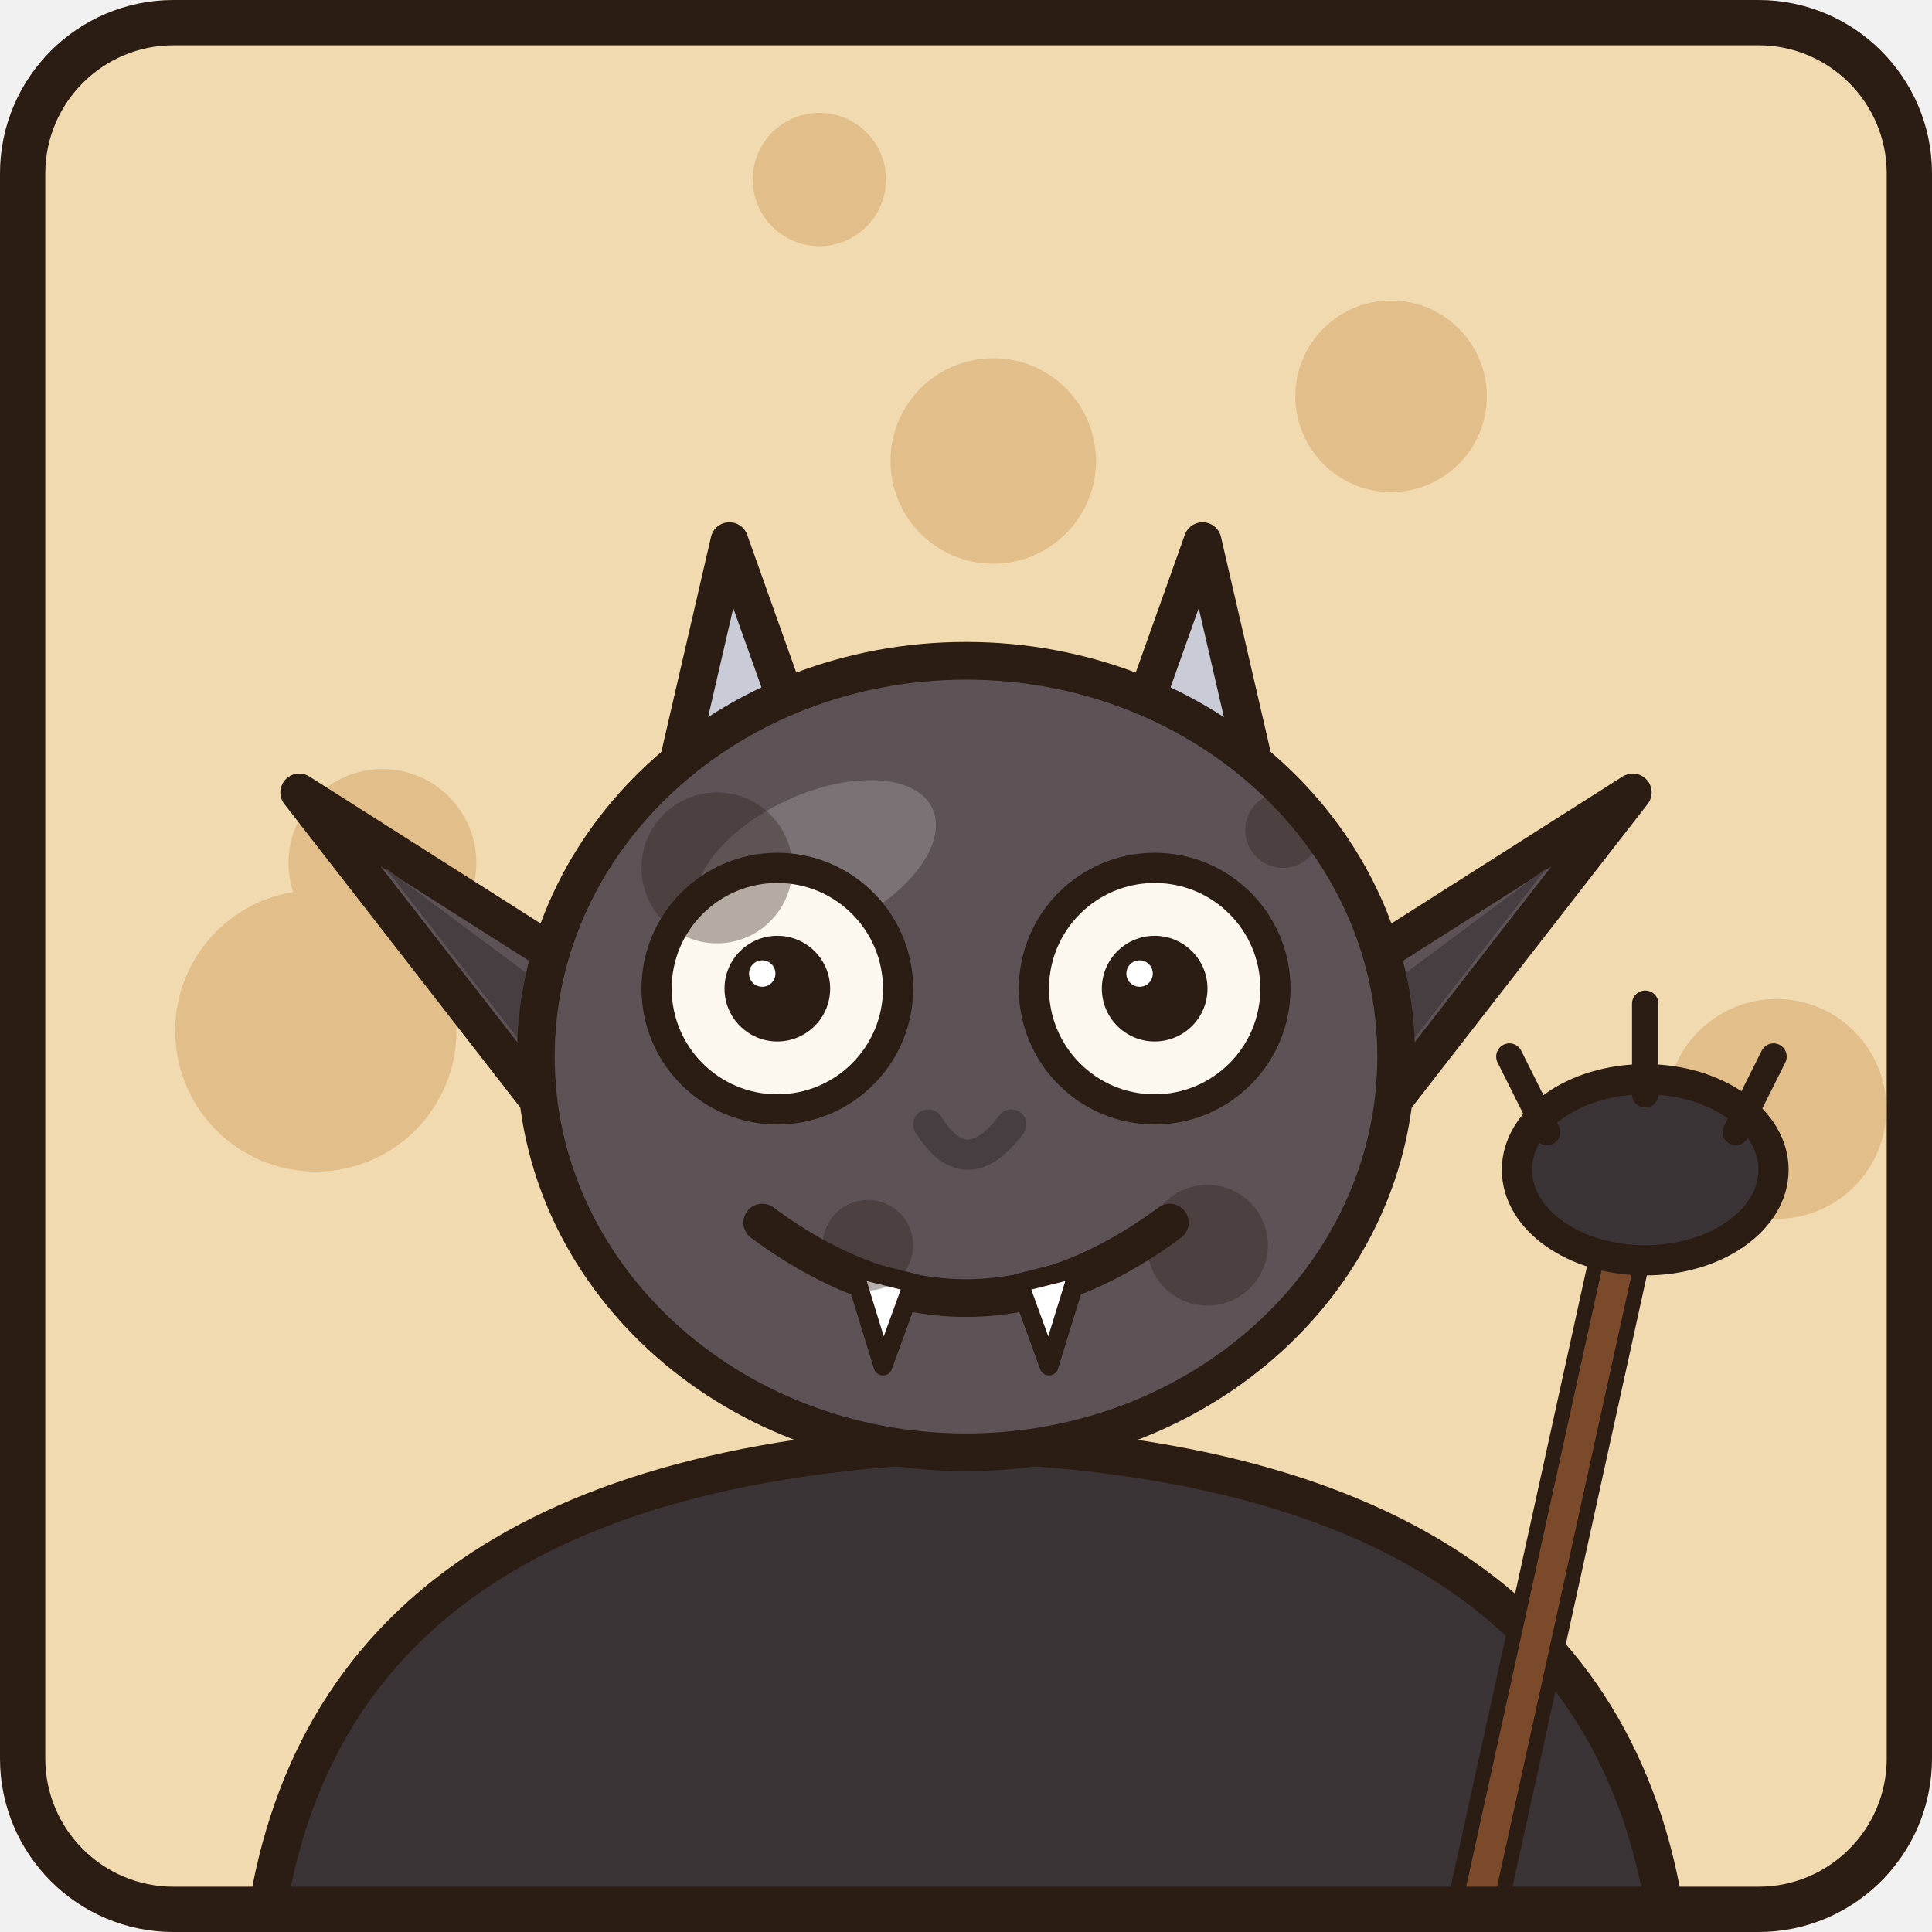
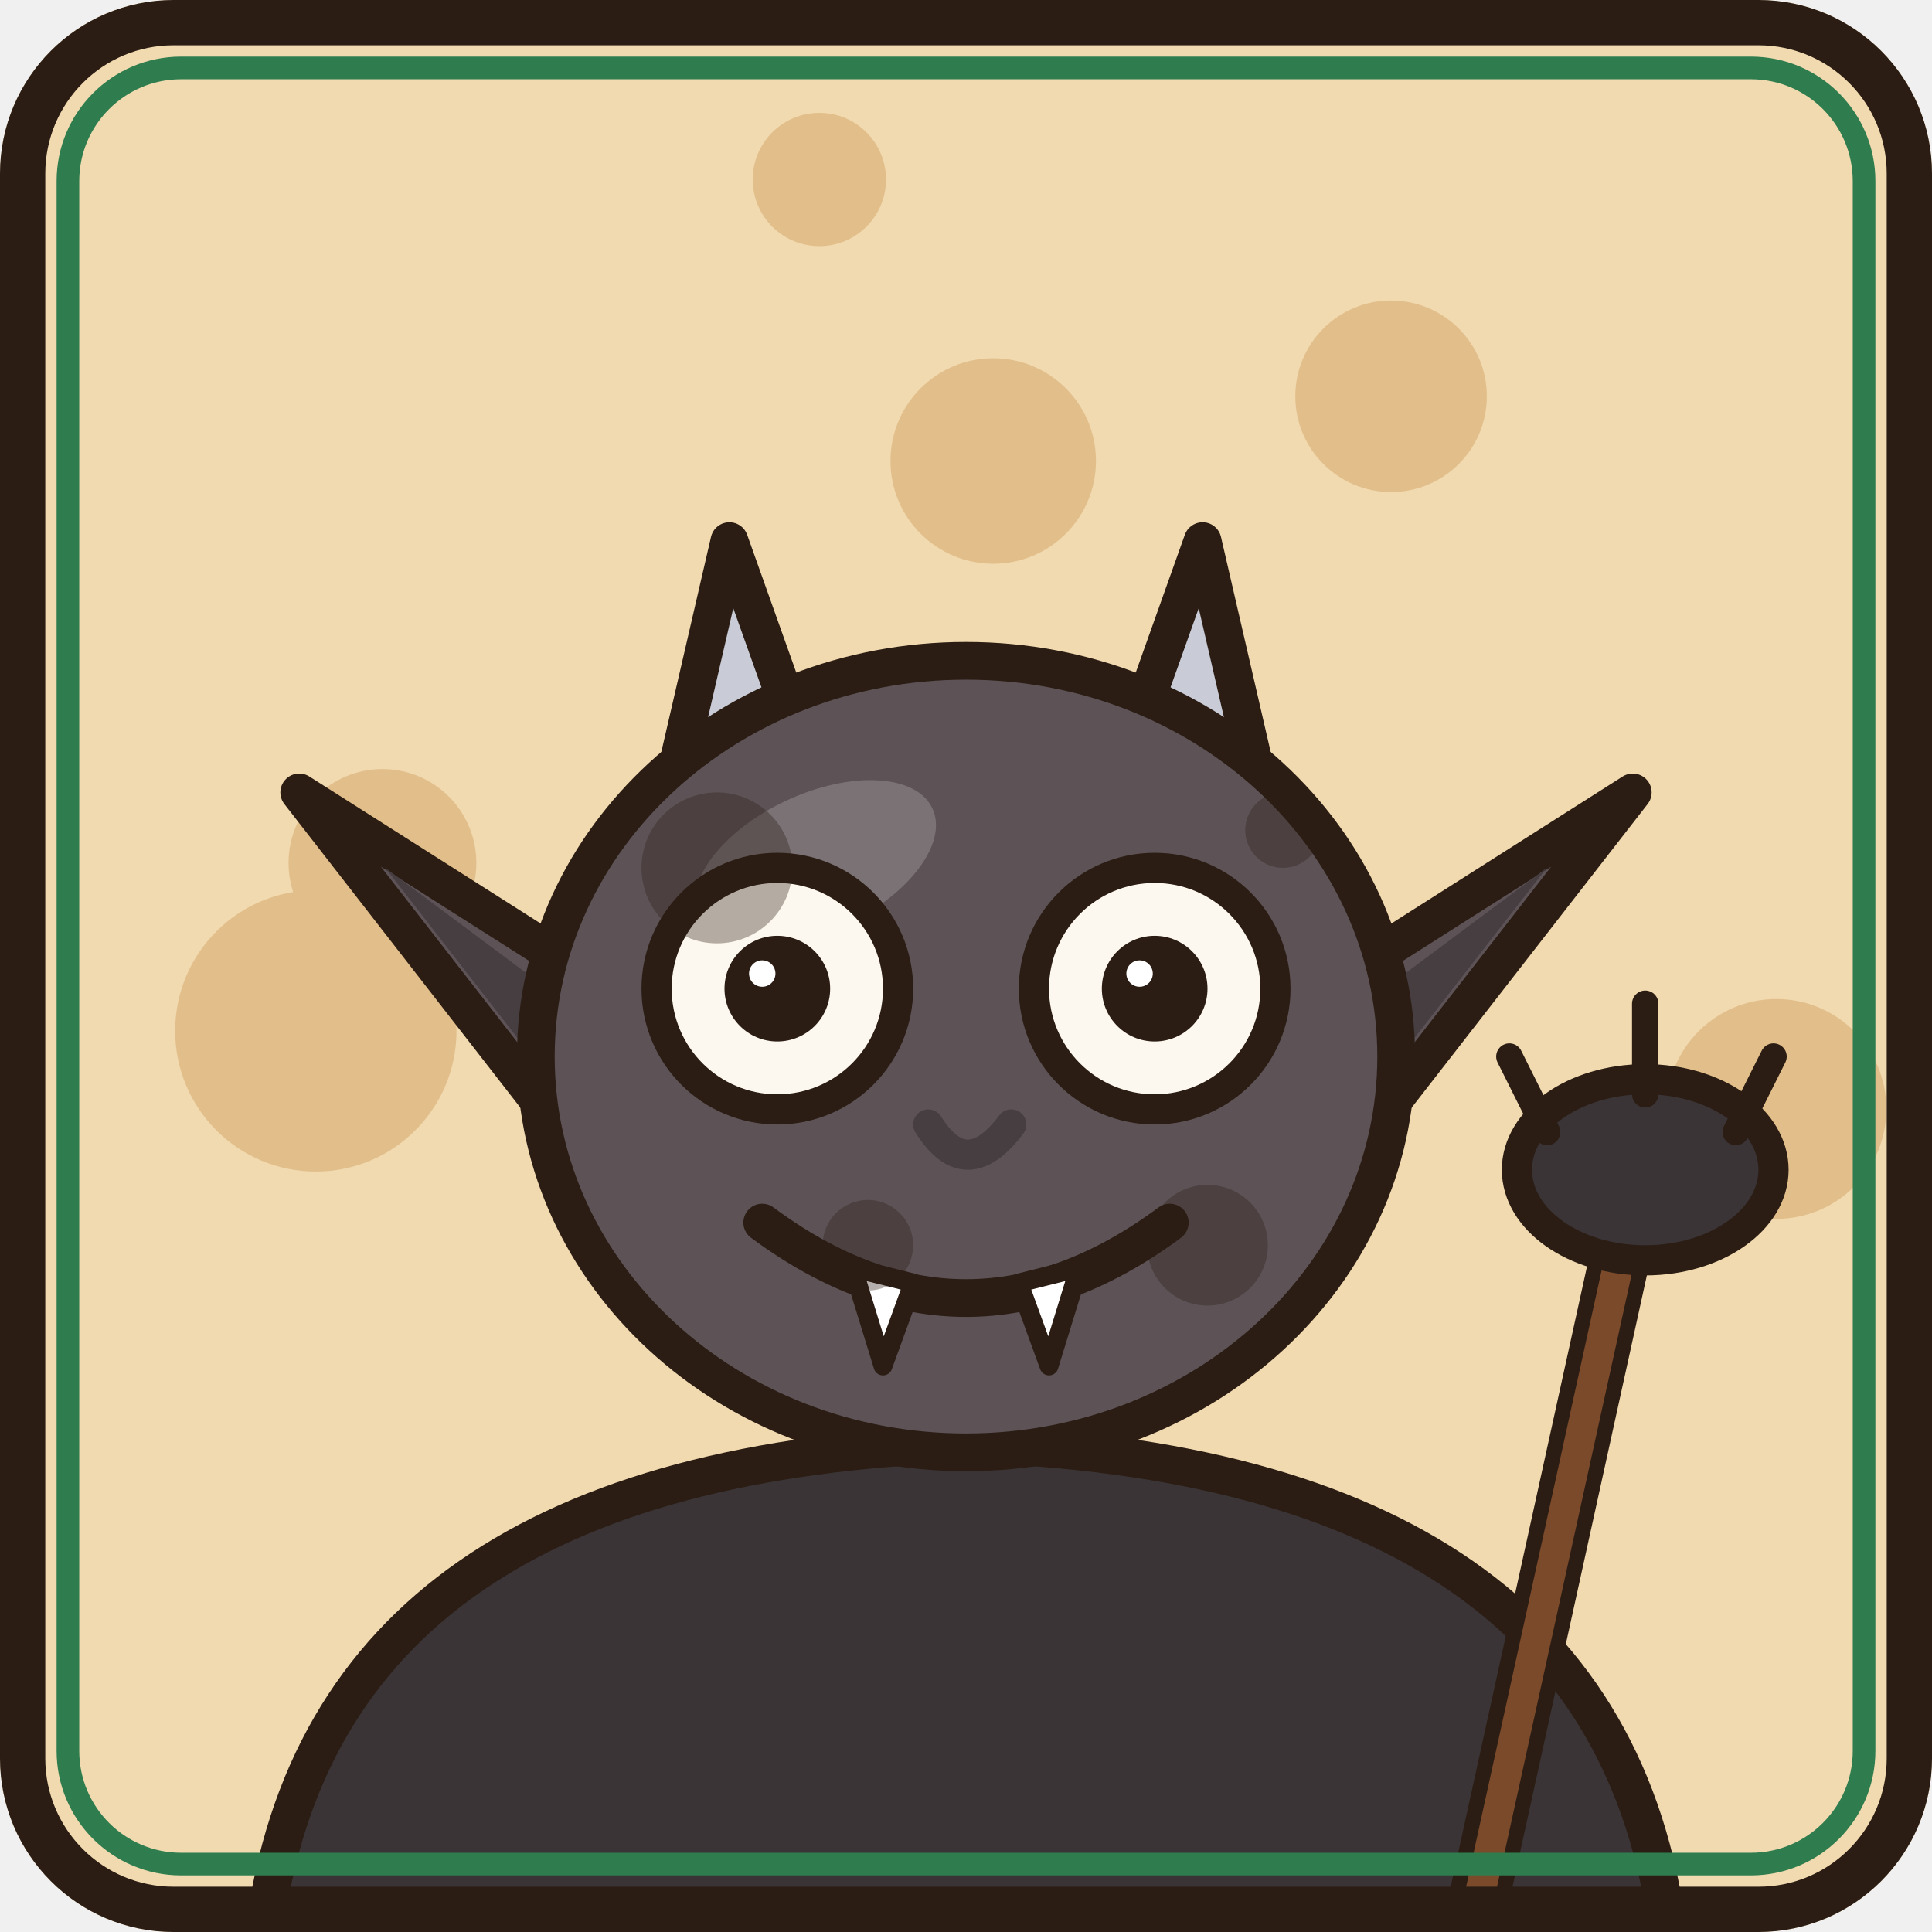
- <svg xmlns="http://www.w3.org/2000/svg" viewBox="0 0 512 512" width="512" height="512" role="img" aria-label="Chimney Soot Imp (common, Cookie Pantry): grey soot-covered imp with smudged cheeks and pale little horns, holding a chimney sweep brush">
+ <svg xmlns="http://www.w3.org/2000/svg" viewBox="0 0 512 512" width="512" height="512" role="img" aria-label="Chimney Soot Imp (uncommon, Cookie Pantry): grey soot-covered imp with smudged cheeks and pale little horns, holding a chimney sweep brush">
  <defs>
    <clipPath id="card">
      <rect x="0" y="0" width="512" height="512" rx="46" />
    </clipPath>
  </defs>
  <g>
    <rect x="0" y="0" width="512" height="512" rx="46" fill="#f1d9b0" />
    <g clip-path="url(#card)">
      <circle cx="223.077" cy="274.393" r="26.367" fill="#e2bf8a" />
      <circle cx="101.353" cy="228.691" r="24.882" fill="#e2bf8a" />
      <circle cx="263.215" cy="122.169" r="27.227" fill="#e2bf8a" />
      <circle cx="217.138" cy="47.566" r="17.662" fill="#e2bf8a" />
      <circle cx="83.701" cy="273.195" r="37.276" fill="#e2bf8a" />
      <circle cx="368.646" cy="105.02" r="25.378" fill="#e2bf8a" />
      <circle cx="470.773" cy="293.879" r="29.129" fill="#e2bf8a" />
    </g>
    <path d="M70 512 Q86 388.3 256 382.6 Q426 388.3 442 512 Z" fill="#3a3436" stroke="#2b1d14" stroke-width="10" stroke-linejoin="round" stroke-linecap="round" />
    <path d="M157.96 260 L79.3 210 L164.8 320 Z" fill="#5d5357" stroke="#2b1d14" stroke-width="10" stroke-linejoin="round" stroke-linecap="round" />
    <path d="M354.04 260 L432.7 210 L347.2 320 Z" fill="#5d5357" stroke="#2b1d14" stroke-width="10" stroke-linejoin="round" stroke-linecap="round" />
    <path d="M147.7 264 L102.1 230 L153.4 296 Z" fill="#463e41" />
    <path d="M364.3 264 L409.9 230 L358.6 296 Z" fill="#463e41" />
    <path d="M216.1 207.4 L193.3 143.4 L176.2 217.4 Z" fill="#c9ccd6" stroke="#2b1d14" stroke-width="10" stroke-linejoin="round" stroke-linecap="round" />
    <path d="M295.9 207.4 L318.7 143.4 L335.8 217.4 Z" fill="#c9ccd6" stroke="#2b1d14" stroke-width="10" stroke-linejoin="round" stroke-linecap="round" />
    <ellipse cx="256" cy="280" rx="114" ry="104.88" fill="#5d5357" stroke="#2b1d14" stroke-width="10" stroke-linejoin="round" stroke-linecap="round" />
    <ellipse cx="216.1" cy="228.7" rx="34.2" ry="18.24" fill="#ffffff" opacity="0.18" transform="rotate(-25 216.1 228.7)" />
    <path d="M246 298 Q256 314 268 298" fill="none" stroke="#463e41" stroke-width="8" stroke-linejoin="round" stroke-linecap="round" />
    <circle cx="206" cy="262" r="32" fill="#fdf8ef" stroke="#2b1d14" stroke-width="8" stroke-linejoin="round" stroke-linecap="round" />
    <circle cx="206" cy="262" r="14" fill="#2b1d14" />
    <circle cx="202" cy="258" r="3.5" fill="#ffffff" />
    <circle cx="306" cy="262" r="32" fill="#fdf8ef" stroke="#2b1d14" stroke-width="8" stroke-linejoin="round" stroke-linecap="round" />
    <circle cx="306" cy="262" r="14" fill="#2b1d14" />
    <circle cx="302" cy="258" r="3.5" fill="#ffffff" />
    <path d="M202 324 Q256 364 310 324" fill="none" stroke="#2b1d14" stroke-width="10" stroke-linejoin="round" stroke-linecap="round" />
    <polygon points="226,336 234,362 242,340" fill="#ffffff" stroke="#2b1d14" stroke-width="5" stroke-linejoin="round" stroke-linecap="round" />
    <polygon points="286,336 278,362 270,340" fill="#ffffff" stroke="#2b1d14" stroke-width="5" stroke-linejoin="round" stroke-linecap="round" />
    <circle cx="190" cy="230" r="20" fill="#2b1d14" opacity="0.35" />
    <circle cx="320" cy="330" r="16" fill="#2b1d14" opacity="0.35" />
    <circle cx="230" cy="330" r="12" fill="#2b1d14" opacity="0.35" />
    <circle cx="340" cy="220" r="10" fill="#2b1d14" opacity="0.35" />
    <path d="M390 512 L430 330" fill="none" stroke="#2b1d14" stroke-width="16" stroke-linejoin="round" stroke-linecap="round" />
    <path d="M390 512 L430 330" fill="none" stroke="#7a4a2b" stroke-width="8" stroke-linejoin="round" stroke-linecap="round" />
    <ellipse cx="436" cy="310" rx="34" ry="24" fill="#3a3436" stroke="#2b1d14" stroke-width="8" stroke-linejoin="round" stroke-linecap="round" />
    <path d="M410 300 l-10 -20 M436 290 l0 -24 M460 300 l10 -20" fill="none" stroke="#2b1d14" stroke-width="7" stroke-linejoin="round" stroke-linecap="round" />
    <rect x="6" y="6" width="500" height="500" rx="40" fill="none" stroke="#2b1d14" stroke-width="12" />
+     <rect x="18" y="18" width="476" height="476" rx="30" fill="none" stroke="#2f7d4f" stroke-width="6" />
  </g>
</svg>
